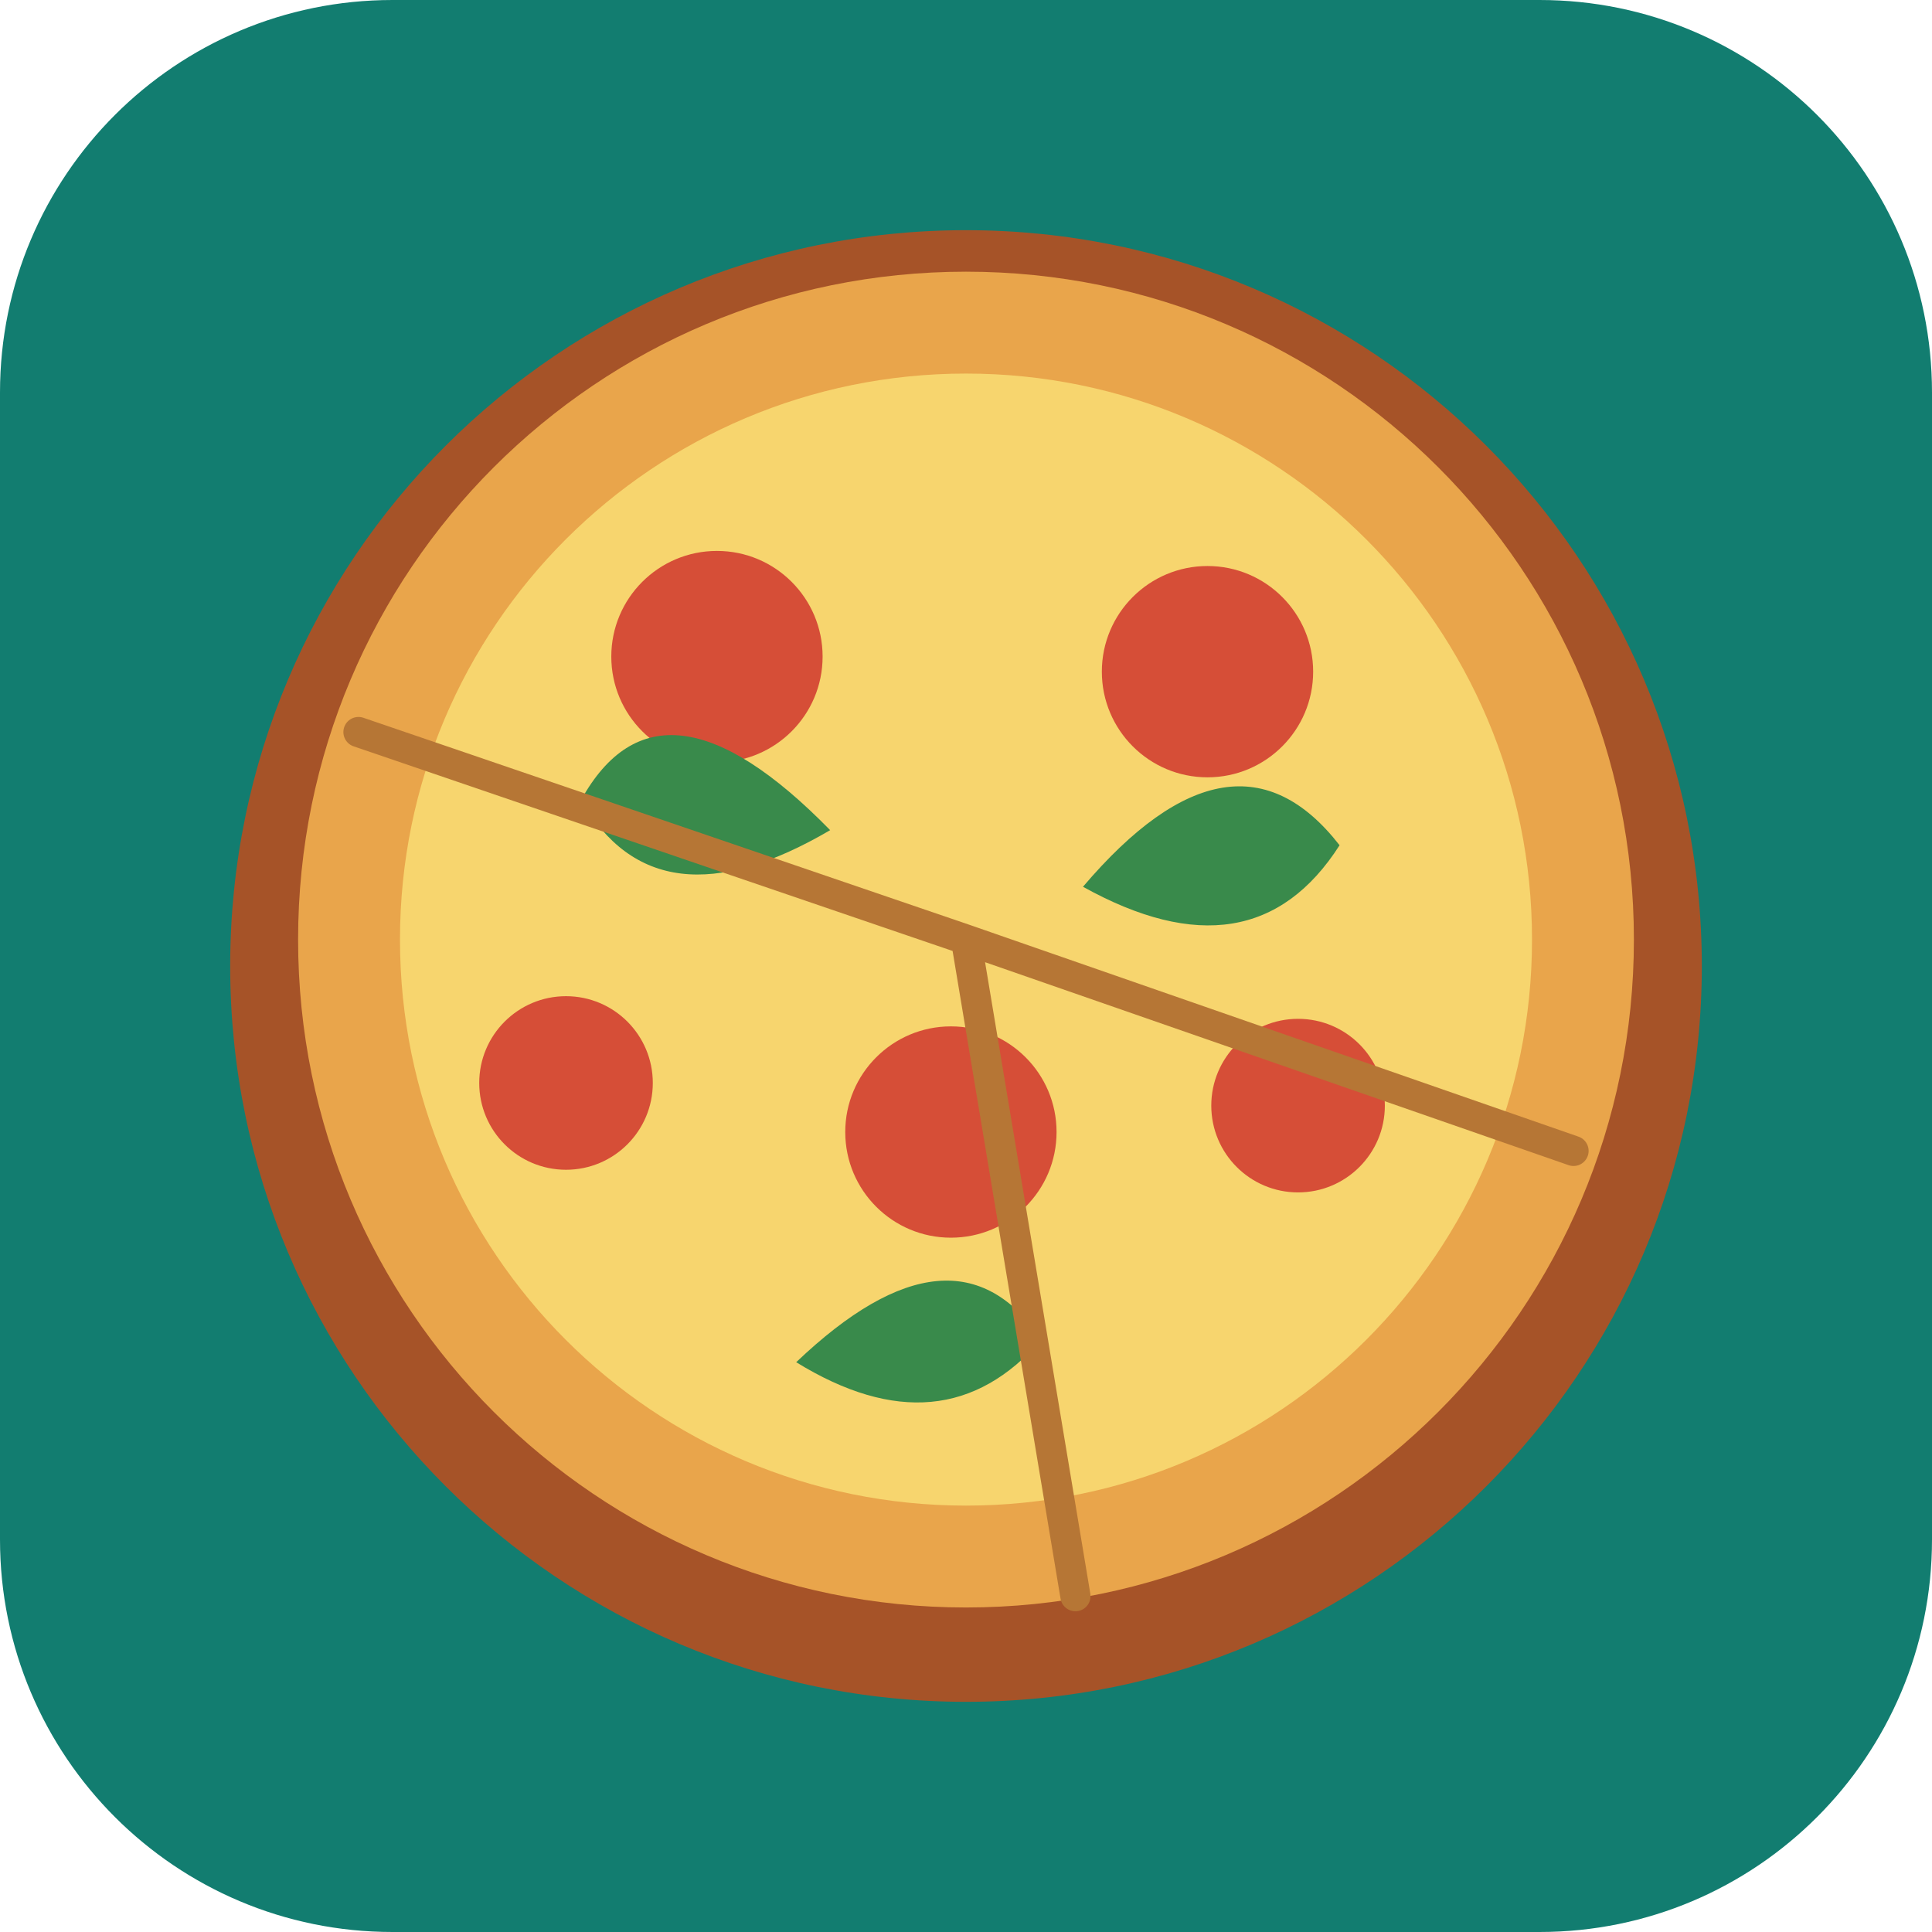
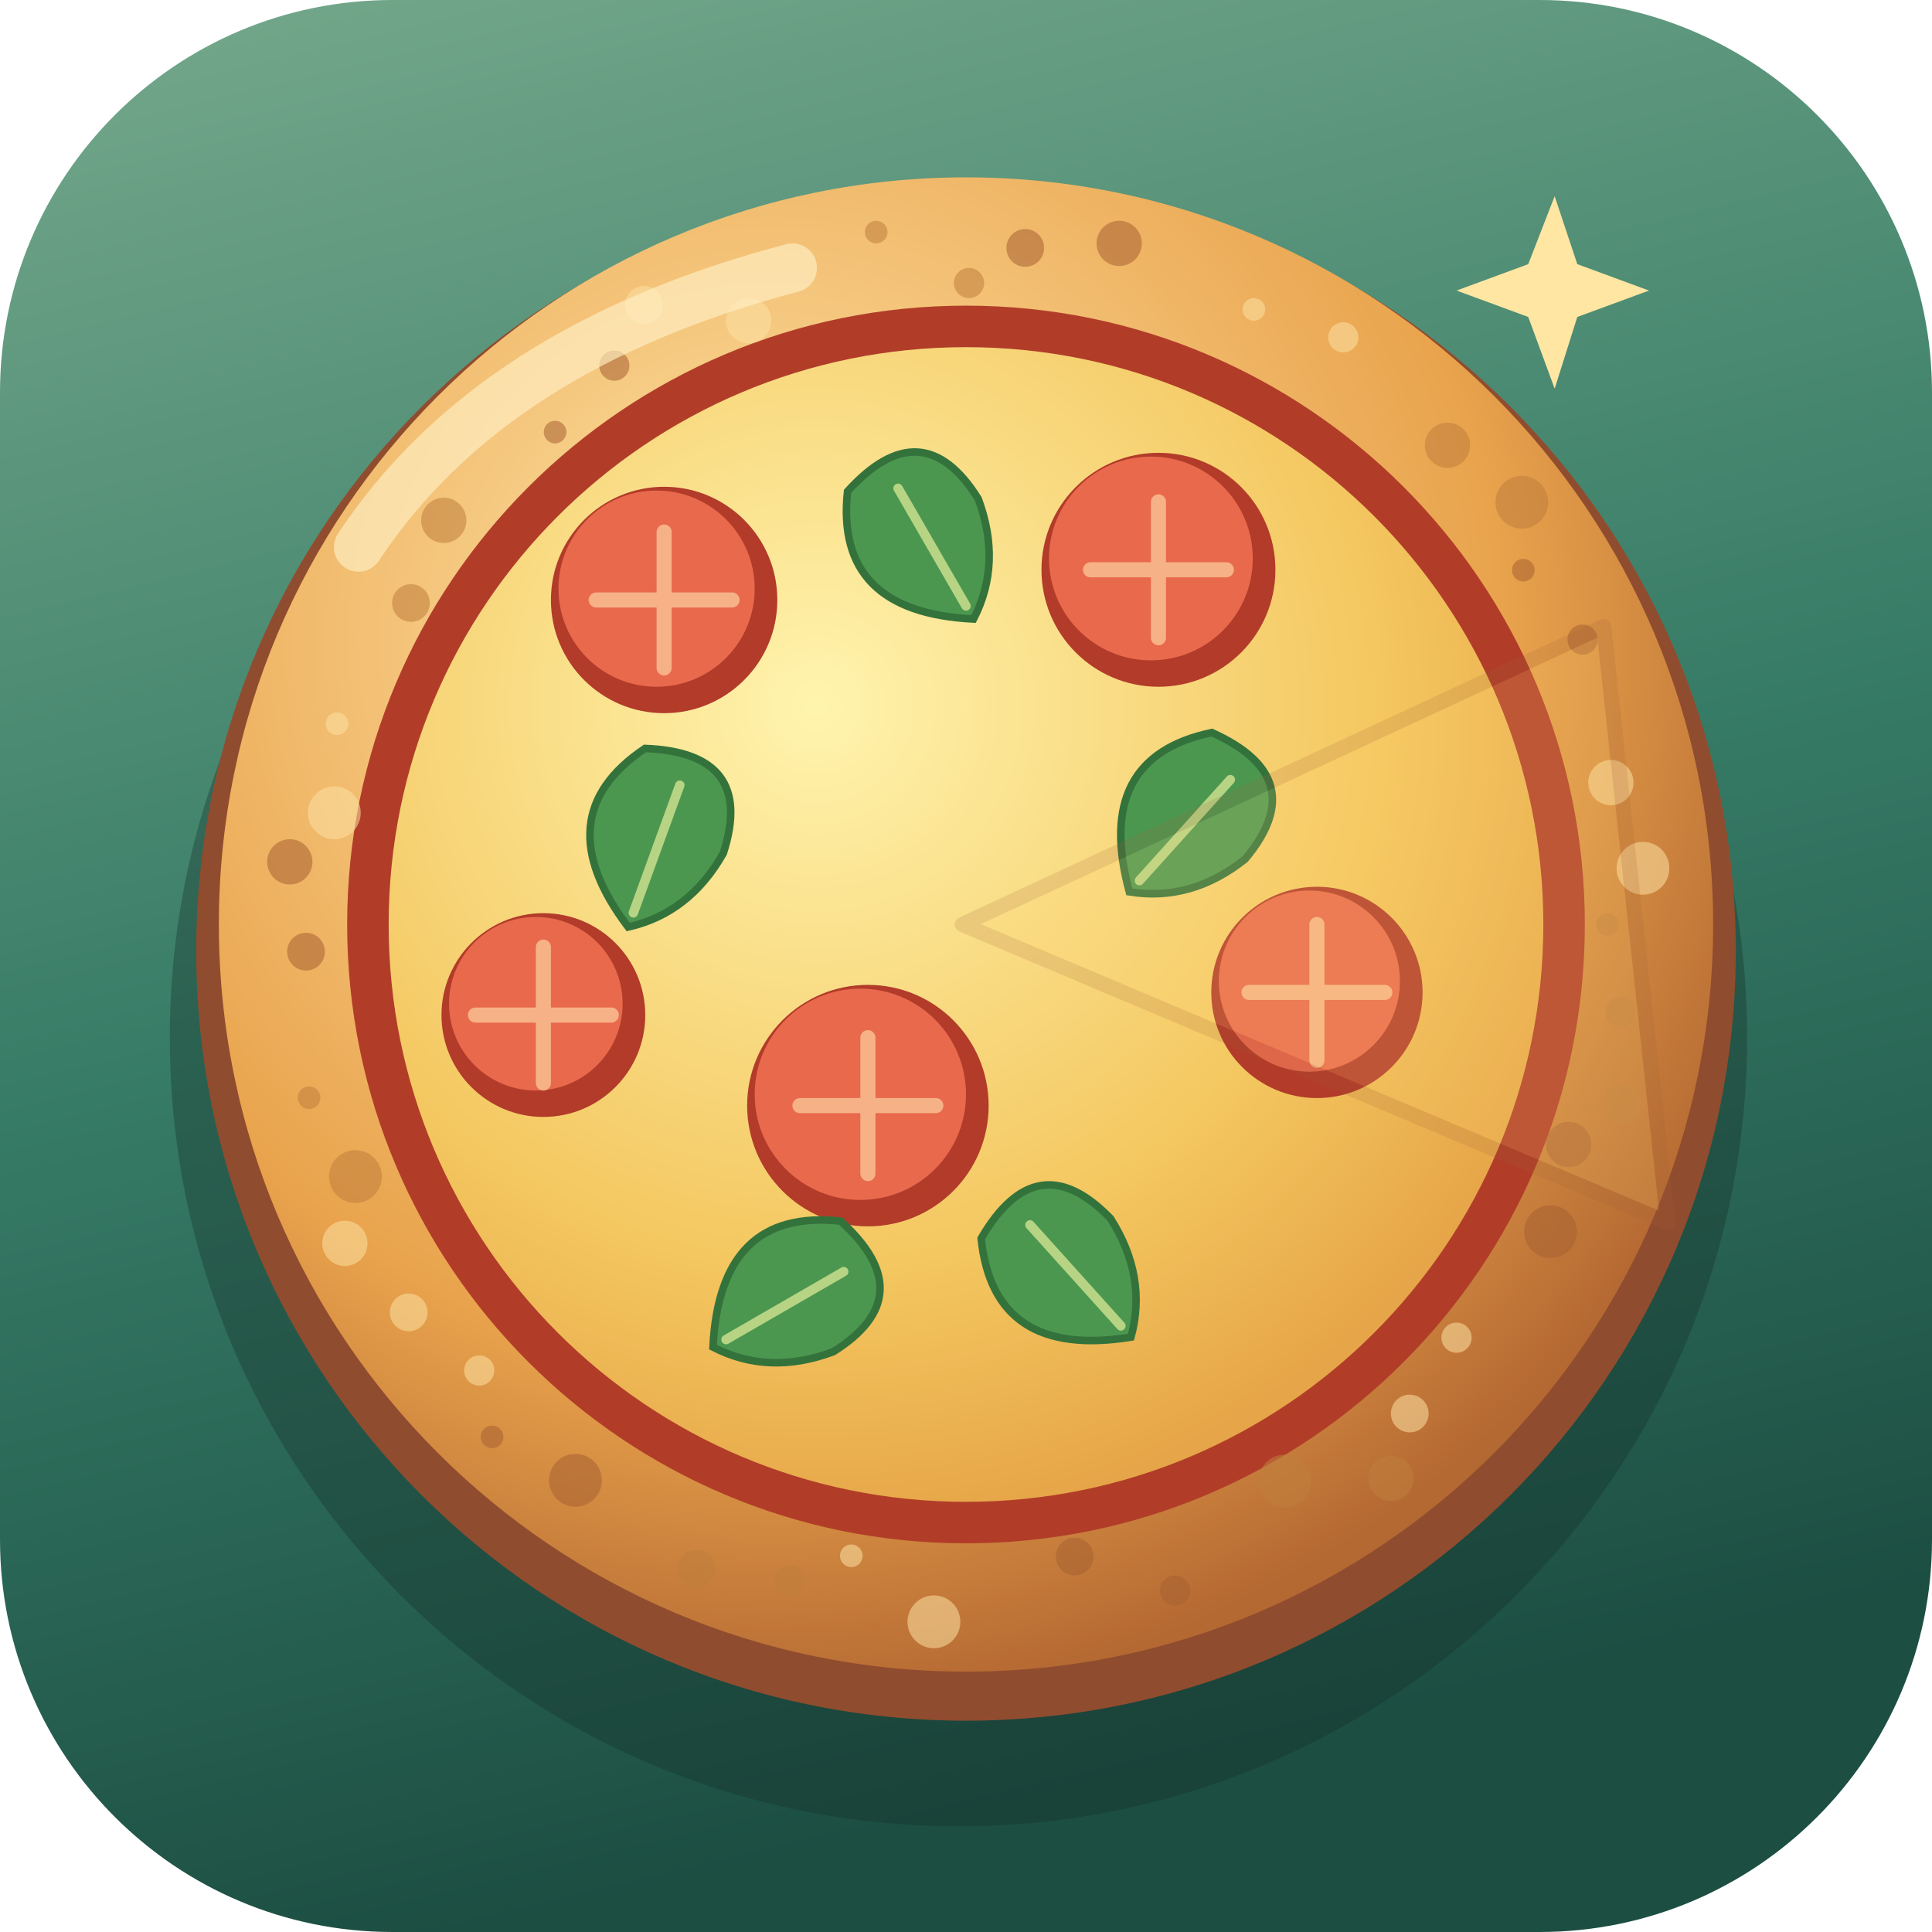
<svg xmlns="http://www.w3.org/2000/svg" width="512" height="512" viewBox="0 0 512 512">
-   <rect width="512" height="512" rx="104" fill="#127d70" />
-   <circle cx="256" cy="256" r="195" fill="#a65328" />
-   <circle cx="256" cy="249" r="177" fill="#e9a54b" />
-   <circle cx="256" cy="249" r="150" fill="#f7d56e" />
-   <g fill="#d64e37">
-     <circle cx="190" cy="174" r="28" />
-     <circle cx="320" cy="178" r="28" />
-     <circle cx="252" cy="300" r="28" />
-     <circle cx="150" cy="287" r="23" />
-     <circle cx="344" cy="293" r="23" />
+   <defs>
+     <linearGradient id="bg" x1="0" y1="0" x2="0.24" y2="1">
+       <stop stop-color="#76a98c" />
+       <stop offset=".55" stop-color="#367b66" />
+       <stop offset="1" stop-color="#1c4e42" />
+     </linearGradient>
+     <radialGradient id="crust" cx=".37" cy=".31" r=".72">
+       <stop stop-color="#ffe5a8" />
+       <stop offset=".68" stop-color="#e9a34c" />
+       <stop offset="1" stop-color="#b46832" />
+     </radialGradient>
+     <radialGradient id="cheese" cx=".37" cy=".31" r=".72">
+       <stop stop-color="#fff4ae" />
+       <stop offset=".68" stop-color="#f4c760" />
+       <stop offset="1" stop-color="#e6a548" />
+     </radialGradient>
+   </defs>
+   <rect x="0" y="0" width="512" height="512" rx="104" fill="url(#bg)" />
+   <circle cx="254" cy="275" r="209" fill="#152f27" opacity=".35" />
+   <circle cx="256" cy="252" r="204" fill="#904c2e" />
+   <circle cx="256" cy="245" r="198" fill="url(#crust)" />
+   <circle cx="256" cy="245" r="164" fill="#b13d29" />
+   <circle cx="256" cy="245" r="153" fill="url(#cheese)" />
+   <circle cx="426.0" cy="245.0" r="3" fill="#c07d3d" opacity=".55" />
+   <circle cx="127.0" cy="363.2" r="4" fill="#fce0a3" opacity=".55" />
+   <circle cx="271.7" cy="65.7" r="5" fill="#a76132" opacity=".55" />
+   <circle cx="368.6" cy="391.8" r="6" fill="#c07d3d" opacity=".55" />
+   <circle cx="88.6" cy="215.4" r="7" fill="#fce0a3" opacity=".55" />
+   <circle cx="403.7" cy="151.1" r="3" fill="#a76132" opacity=".55" />
+   <circle cx="209.3" cy="418.8" r="4" fill="#c07d3d" opacity=".55" />
+   <circle cx="170.7" cy="80.8" r="5" fill="#fce0a3" opacity=".55" />
+   <circle cx="415.7" cy="303.3" r="6" fill="#a76132" opacity=".55" />
+   <circle cx="94.2" cy="311.8" r="7" fill="#c07d3d" opacity=".55" />
+   <circle cx="332.3" cy="82.0" r="3" fill="#fce0a3" opacity=".55" />
+   <circle cx="311.4" cy="421.5" r="4" fill="#a76132" opacity=".55" />
+   <circle cx="108.9" cy="159.8" r="5" fill="#c07d3d" opacity=".55" />
+   <circle cx="426.9" cy="207.4" r="6" fill="#fce0a3" opacity=".55" />
+   <circle cx="152.5" cy="392.3" r="7" fill="#a76132" opacity=".55" />
+   <circle cx="232.2" cy="61.5" r="3" fill="#c07d3d" opacity=".55" />
+   <circle cx="386.0" cy="354.5" r="4" fill="#fce0a3" opacity=".55" />
+   <circle cx="81.1" cy="252.2" r="5" fill="#a76132" opacity=".55" />
+   <circle cx="383.6" cy="118.0" r="6" fill="#c07d3d" opacity=".55" />
+   <circle cx="247.5" cy="429.8" r="7" fill="#fce0a3" opacity=".55" />
+   <circle cx="147.1" cy="114.5" r="3" fill="#a76132" opacity=".55" />
+   <circle cx="429.4" cy="268.3" r="4" fill="#c07d3d" opacity=".55" />
+   <circle cx="108.3" cy="347.8" r="5" fill="#fce0a3" opacity=".55" />
+   <circle cx="296.6" cy="64.5" r="6" fill="#a76132" opacity=".55" />
+   <circle cx="340.5" cy="392.5" r="7" fill="#c07d3d" opacity=".55" />
+   <circle cx="89.3" cy="191.8" r="3" fill="#fce0a3" opacity=".55" />
+   <circle cx="419.4" cy="169.5" r="4" fill="#a76132" opacity=".55" />
+   <circle cx="184.6" cy="415.7" r="5" fill="#c07d3d" opacity=".55" />
+   <circle cx="198.4" cy="85.0" r="6" fill="#fce0a3" opacity=".55" />
+   <circle cx="410.9" cy="326.4" r="7" fill="#a76132" opacity=".55" />
+   <circle cx="81.9" cy="290.9" r="3" fill="#c07d3d" opacity=".55" />
+   <circle cx="356.0" cy="89.4" r="4" fill="#fce0a3" opacity=".55" />
+   <circle cx="284.8" cy="412.5" r="5" fill="#a76132" opacity=".55" />
+   <circle cx="117.6" cy="137.9" r="6" fill="#c07d3d" opacity=".55" />
+   <circle cx="435.4" cy="230.1" r="7" fill="#fce0a3" opacity=".55" />
+   <circle cx="130.4" cy="380.8" r="3" fill="#a76132" opacity=".55" />
+   <circle cx="256.8" cy="75.0" r="4" fill="#c07d3d" opacity=".55" />
+   <circle cx="373.6" cy="374.6" r="5" fill="#fce0a3" opacity=".55" />
+   <circle cx="76.8" cy="228.4" r="6" fill="#a76132" opacity=".55" />
+   <circle cx="403.3" cy="133.1" r="7" fill="#c07d3d" opacity=".55" />
+   <circle cx="225.6" cy="412.3" r="3" fill="#fce0a3" opacity=".55" />
+   <circle cx="162.8" cy="96.9" r="4" fill="#a76132" opacity=".55" />
+   <circle cx="429.6" cy="292.6" r="5" fill="#c07d3d" opacity=".55" />
+   <circle cx="91.4" cy="329.5" r="6" fill="#fce0a3" opacity=".55" />
+   <circle cx="176" cy="159" r="30" fill="#b23b2a" />
+   <circle cx="174" cy="156" r="26" fill="#e9694c" />
+   <path d="M158 159H194M176 141V177" stroke="#f6b286" stroke-width="4" stroke-linecap="round" />
+   <circle cx="307" cy="151" r="31" fill="#b23b2a" />
+   <circle cx="305" cy="148" r="27" fill="#e9694c" />
+   <path d="M289 151H325M307 133V169" stroke="#f6b286" stroke-width="4" stroke-linecap="round" />
+   <circle cx="349" cy="263" r="28" fill="#b23b2a" />
+   <circle cx="347" cy="260" r="24" fill="#e9694c" />
+   <path d="M331 263H367M349 245V281" stroke="#f6b286" stroke-width="4" stroke-linecap="round" />
+   <circle cx="230" cy="293" r="32" fill="#b23b2a" />
+   <circle cx="228" cy="290" r="28" fill="#e9694c" />
+   <path d="M212 293H248M230 275V311" stroke="#f6b286" stroke-width="4" stroke-linecap="round" />
+   <circle cx="144" cy="269" r="27" fill="#b23b2a" />
+   <circle cx="142" cy="266" r="23" fill="#e9694c" />
+   <path d="M126 269H162M144 251V287" stroke="#f6b286" stroke-width="4" stroke-linecap="round" />
+   <g transform="translate(247 145) rotate(-30)">
+     <path d="M0 22Q-31 2-12-24Q16-33 17-5Q14 13 0 22Z" fill="#4c9750" stroke="#34723c" stroke-width="2" />
+     <path d="M0 18L0-18" stroke="#b7d484" stroke-width="2.5" stroke-linecap="round" />
  </g>
-   <g fill="#398a4b">
-     <path d="M220 220q-45-46-66-8q20 35 66 8" />
-     <path d="M287 235q40-47 68-11q-23 36-68 11" />
-     <path d="M211 361q42-40 65-6q-26 30-65 6" />
+   <g transform="translate(314 220) rotate(42)">
+     <path d="M0 22Q-31 2-12-24Q16-33 17-5Q14 13 0 22Z" fill="#4c9750" stroke="#34723c" stroke-width="2" />
+     <path d="M0 18L0-18" stroke="#b7d484" stroke-width="2.5" stroke-linecap="round" />
  </g>
-   <path d="M256 249L417 305M256 249L285 423M256 249L95 194" stroke="#b67635" stroke-width="8" stroke-linecap="round" />
+   <g transform="translate(174 225) rotate(20)">
+     <path d="M0 22Q-31 2-12-24Q16-33 17-5Q14 13 0 22Z" fill="#4c9750" stroke="#34723c" stroke-width="2" />
+     <path d="M0 18L0-18" stroke="#b7d484" stroke-width="2.5" stroke-linecap="round" />
+   </g>
+   <g transform="translate(285 338) rotate(-42)">
+     <path d="M0 22Q-31 2-12-24Q16-33 17-5Q14 13 0 22Z" fill="#4c9750" stroke="#34723c" stroke-width="2" />
+     <path d="M0 18L0-18" stroke="#b7d484" stroke-width="2.5" stroke-linecap="round" />
+   </g>
+   <g transform="translate(208 346) rotate(60)">
+     <path d="M0 22Q-31 2-12-24Q16-33 17-5Q14 13 0 22Z" fill="#4c9750" stroke="#34723c" stroke-width="2" />
+     <path d="M0 18L0-18" stroke="#b7d484" stroke-width="2.5" stroke-linecap="round" />
+   </g>
+   <path d="M255 245L425 166L442 324Z" fill="#ffd575" stroke="#a35f35" stroke-width="4" stroke-linejoin="round" opacity=".17" />
+   <path d="M95 145Q130 92 210 71" fill="none" stroke="#fff0c5" stroke-opacity=".65" stroke-width="13" stroke-linecap="round" />
+   <path d="M412 52L418 70L437 77L418 84L412 103L405 84L386 77L405 70Z" fill="#ffe6a2" />
</svg>
